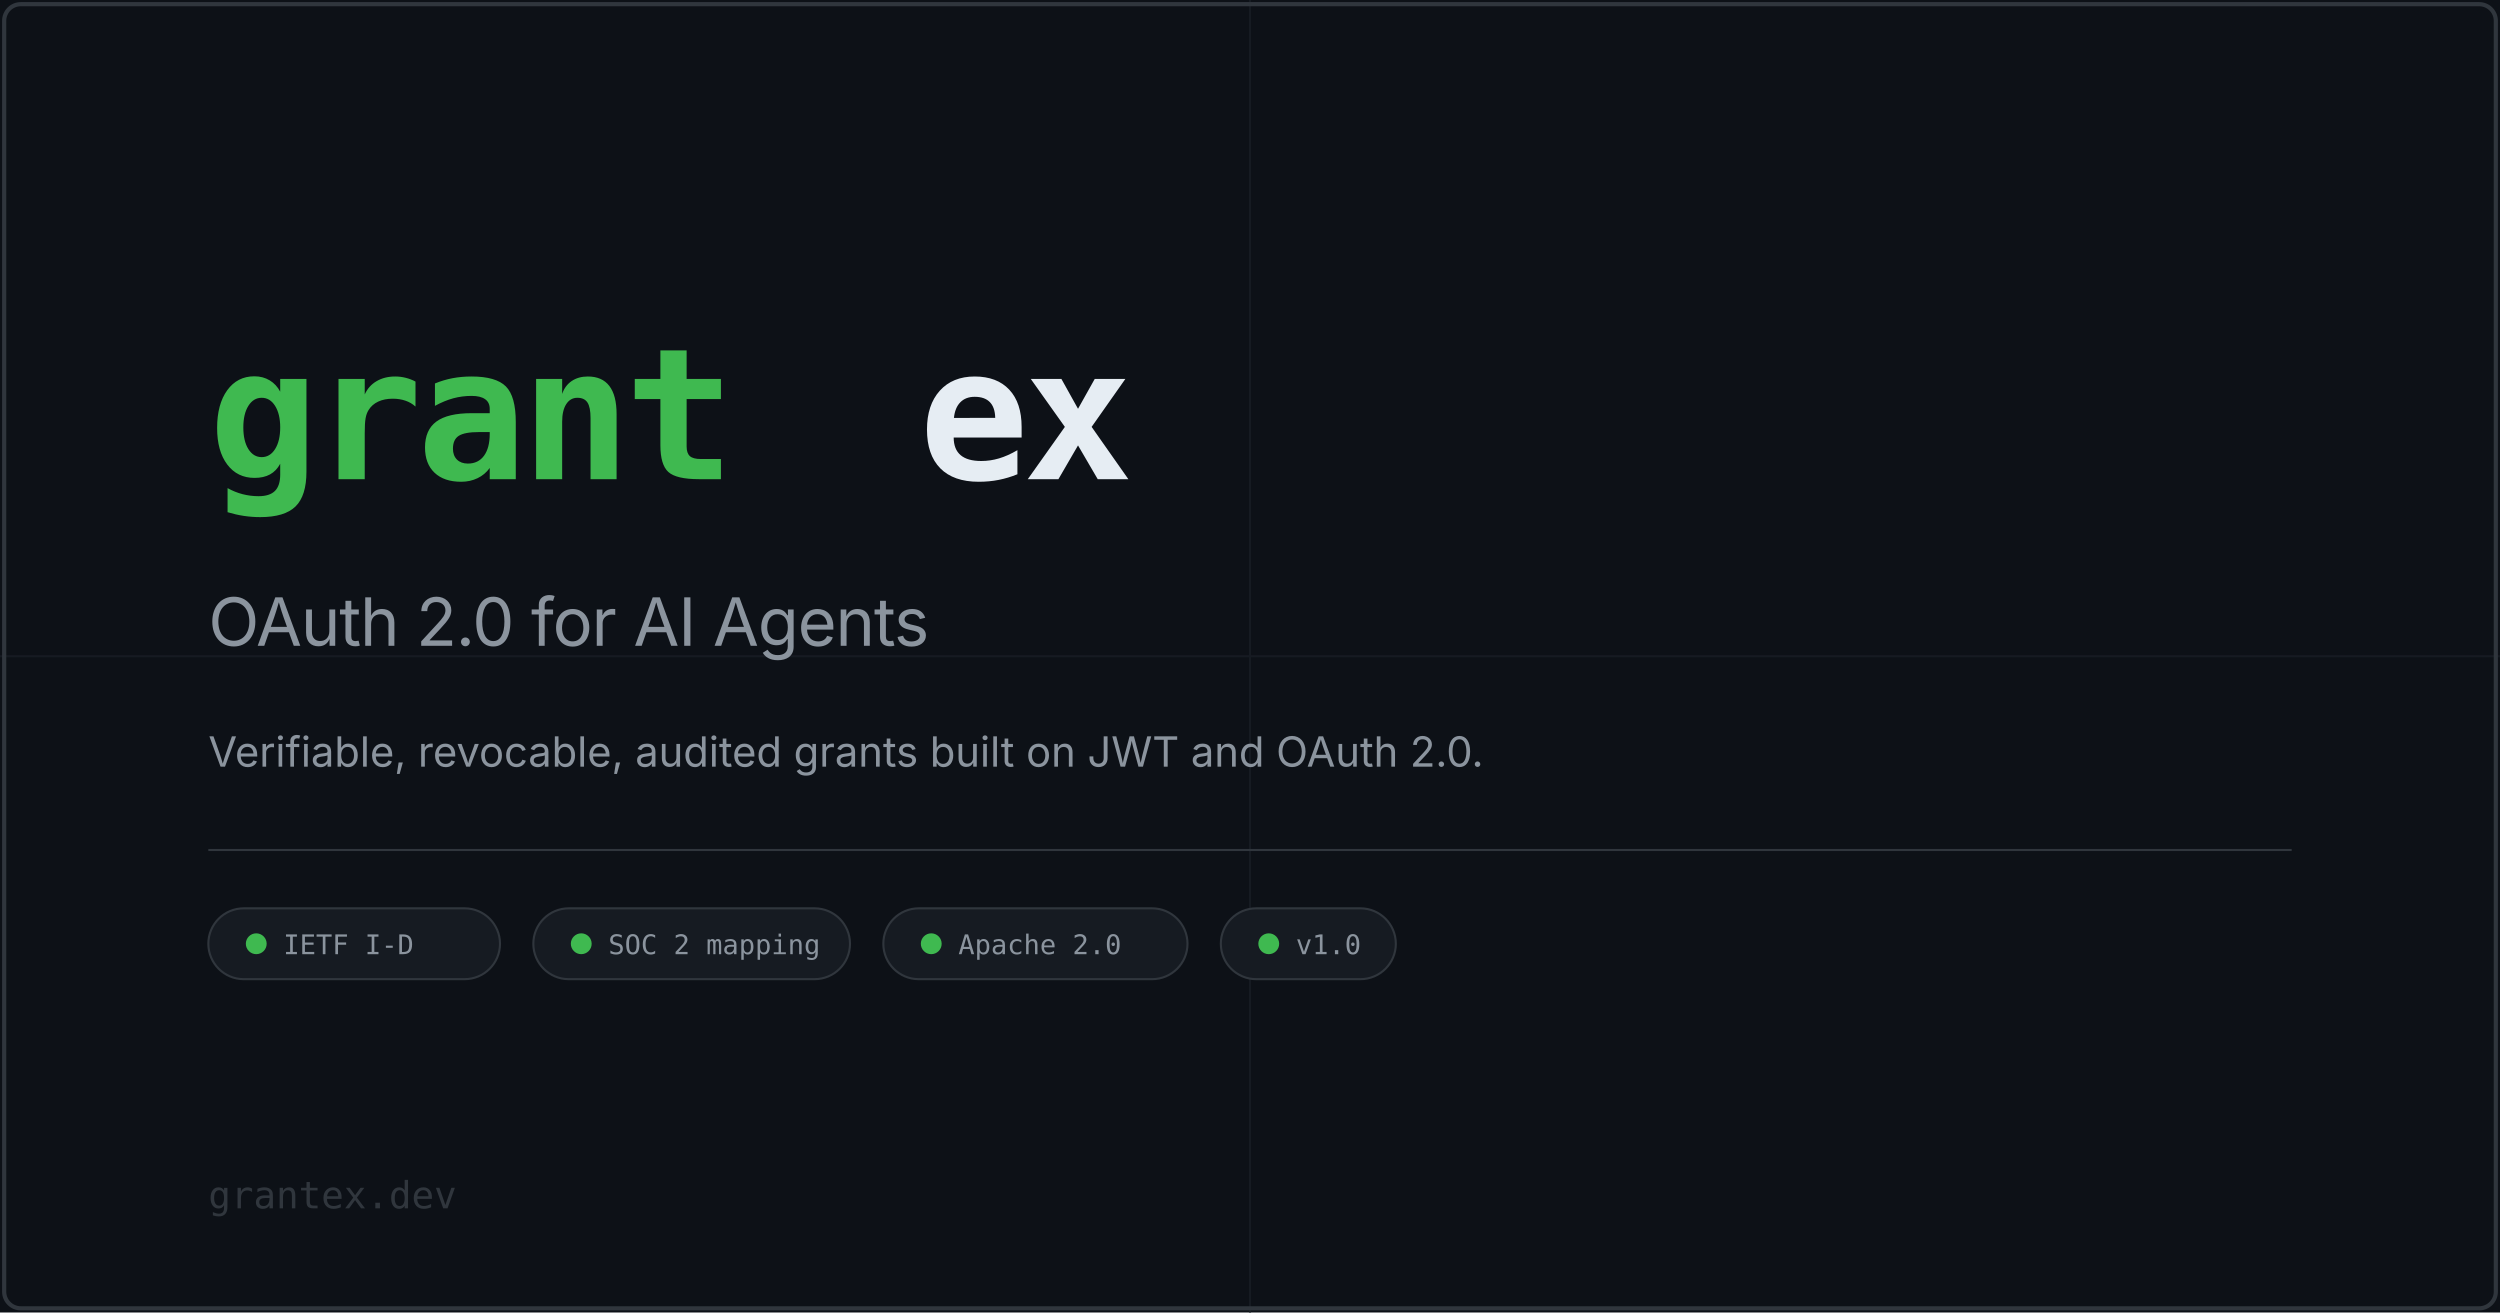
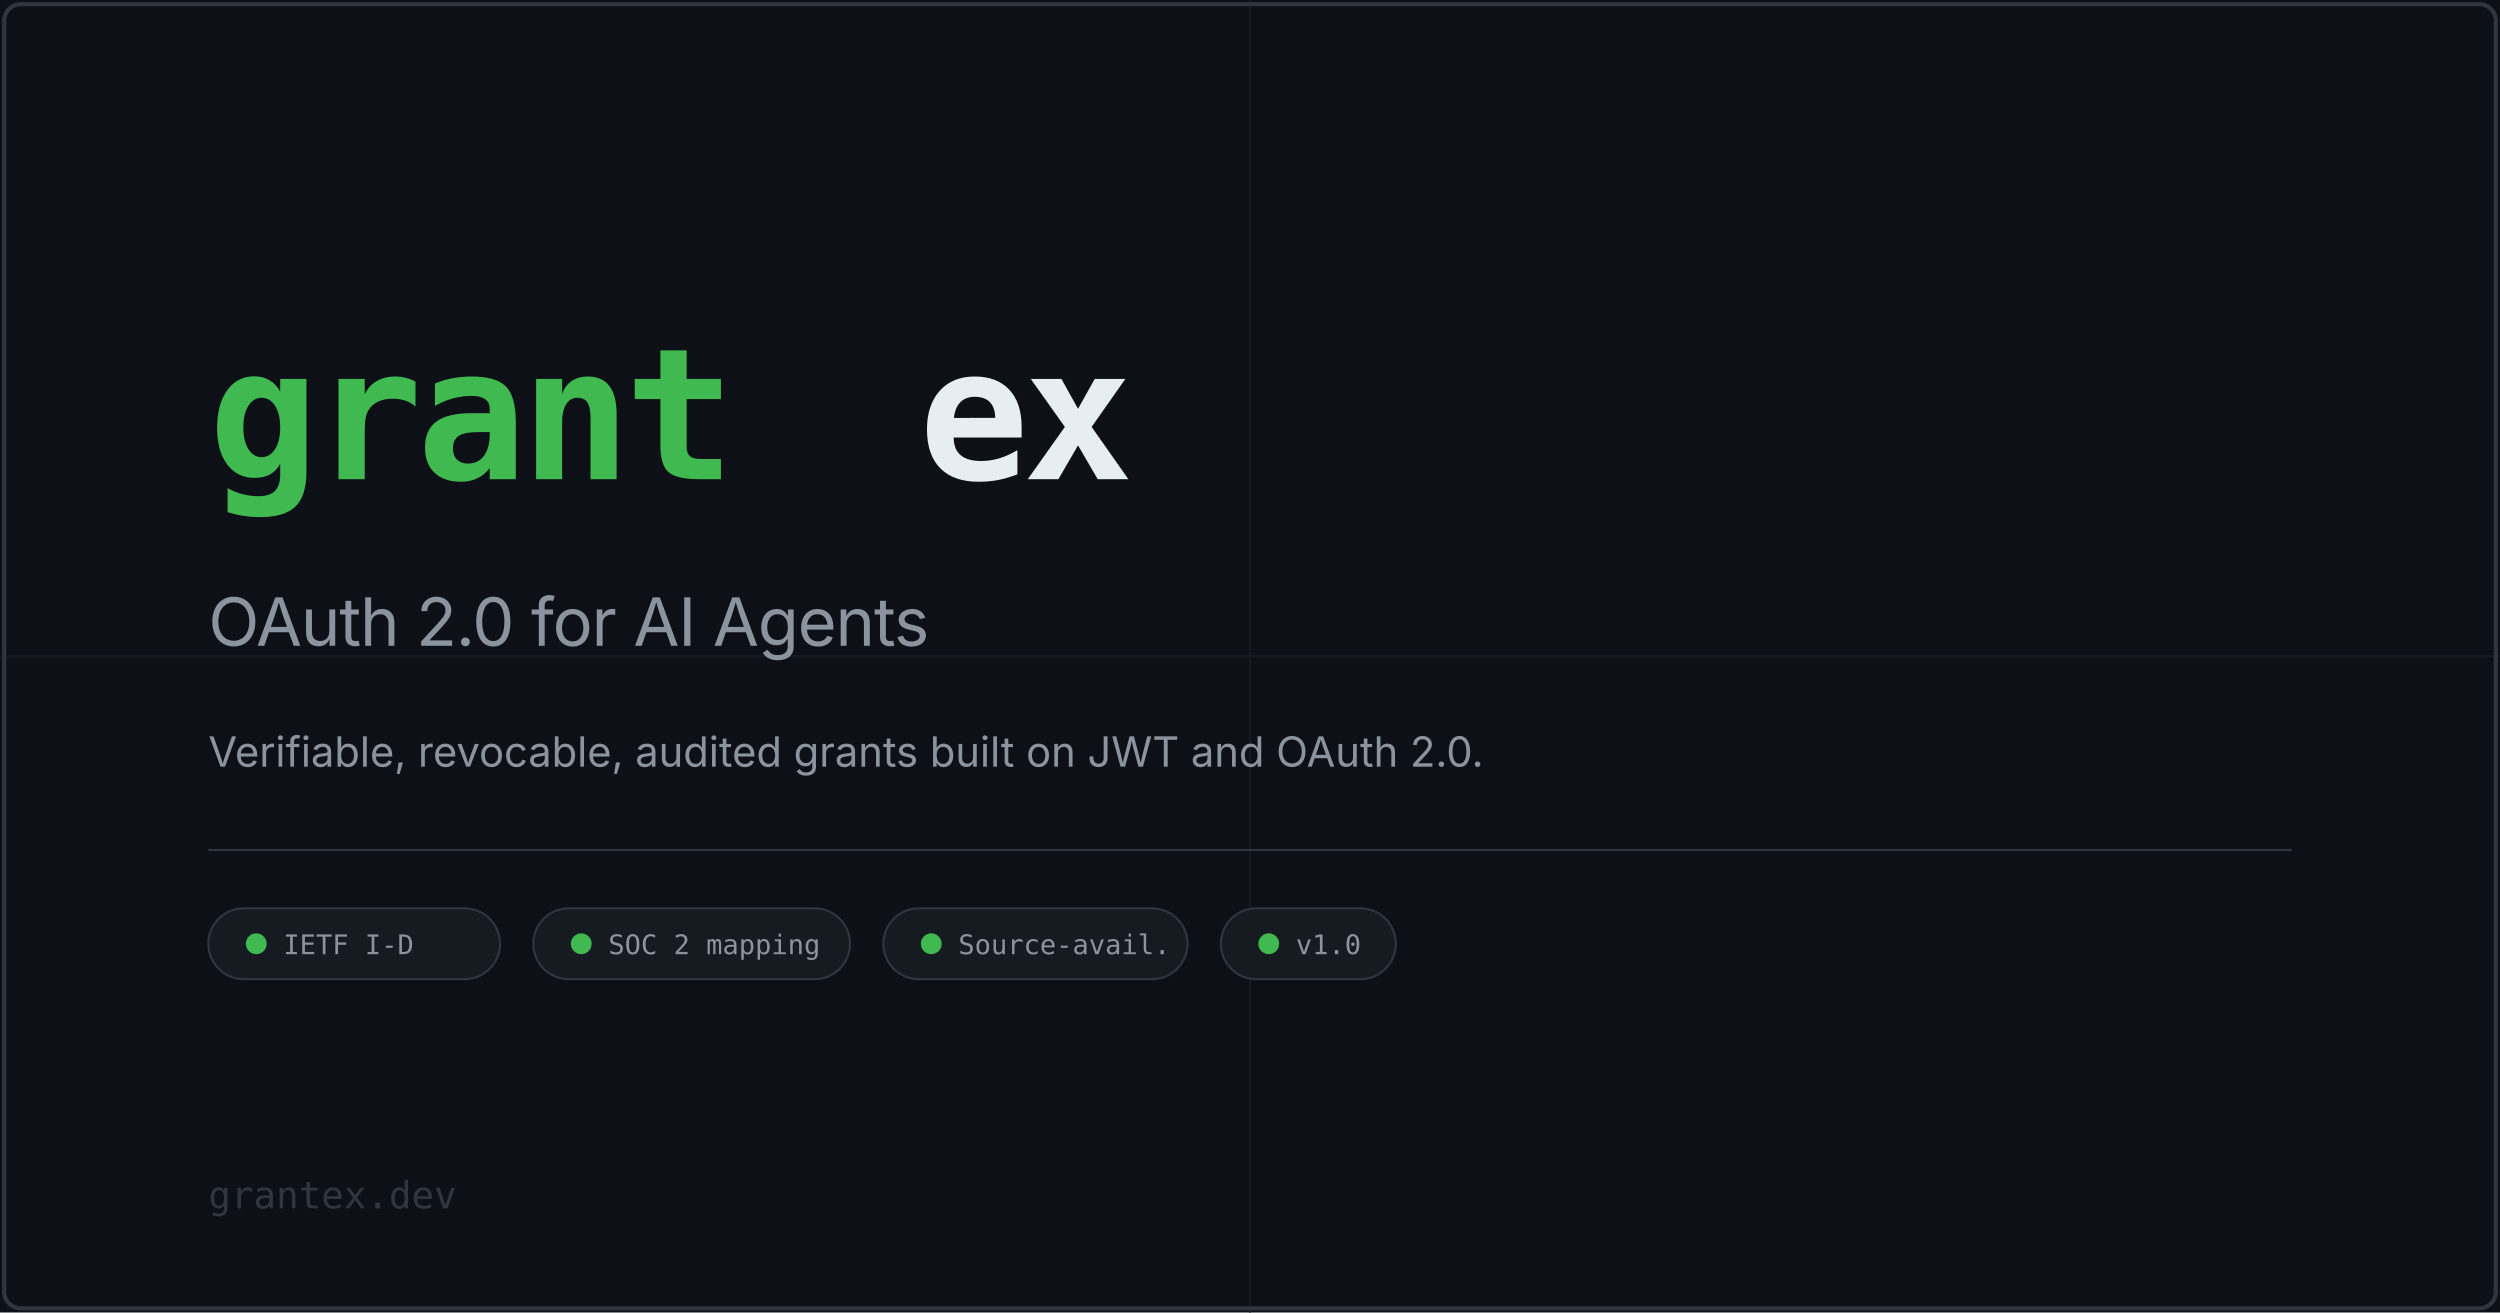
<svg xmlns="http://www.w3.org/2000/svg" width="1200" height="630" viewBox="0 0 1200 630">
  <rect width="1200" height="630" fill="#0d1117" />
  <line x1="0" y1="315" x2="1200" y2="315" stroke="#161b22" stroke-width="1" />
  <line x1="600" y1="0" x2="600" y2="630" stroke="#161b22" stroke-width="1" />
  <rect x="2" y="2" width="1196" height="626" rx="8" fill="none" stroke="#30363d" stroke-width="2" />
  <text x="100" y="230" font-family="'JetBrains Mono', 'Fira Code', monospace" font-size="88" font-weight="700" letter-spacing="-3" fill="#3fb950">grant</text>
  <text x="441" y="230" font-family="'JetBrains Mono', 'Fira Code', monospace" font-size="88" font-weight="700" letter-spacing="-3" fill="#e6edf3">ex</text>
  <text x="100" y="310" font-family="'Inter', system-ui, sans-serif" font-size="32" fill="#8b949e" letter-spacing="-0.5">OAuth 2.0 for AI Agents</text>
  <text x="100" y="368" font-family="'Inter', system-ui, sans-serif" font-size="20" fill="#8b949e">Verifiable, revocable, audited grants built on JWT and OAuth 2.0.</text>
  <line x1="100" y1="408" x2="1100" y2="408" stroke="#30363d" stroke-width="1" />
  <rect x="100" y="436" width="140" height="34" rx="17" fill="#161b22" stroke="#30363d" stroke-width="1" />
  <circle cx="123" cy="453" r="5" fill="#3fb950" />
  <text x="136" y="458" font-family="'JetBrains Mono', monospace" font-size="13" fill="#8b949e">IETF I-D</text>
  <rect x="256" y="436" width="152" height="34" rx="17" fill="#161b22" stroke="#30363d" stroke-width="1" />
  <circle cx="279" cy="453" r="5" fill="#3fb950" />
  <text x="292" y="458" font-family="'JetBrains Mono', monospace" font-size="13" fill="#8b949e">SOC 2 mapping</text>
  <rect x="424" y="436" width="146" height="34" rx="17" fill="#161b22" stroke="#30363d" stroke-width="1" />
  <circle cx="447" cy="453" r="5" fill="#3fb950" />
-   <text x="460" y="458" font-family="'JetBrains Mono', monospace" font-size="13" fill="#8b949e">Apache 2.0</text>
+   <text x="460" y="458" font-family="'JetBrains Mono', monospace" font-size="13" fill="#8b949e">Source-avail.</text>
  <rect x="586" y="436" width="84" height="34" rx="17" fill="#161b22" stroke="#30363d" stroke-width="1" />
  <circle cx="609" cy="453" r="5" fill="#3fb950" />
  <text x="622" y="458" font-family="'JetBrains Mono', monospace" font-size="13" fill="#8b949e">v1.0</text>
  <text x="100" y="580" font-family="'JetBrains Mono', monospace" font-size="18" fill="#30363d">grantex.dev</text>
</svg>
